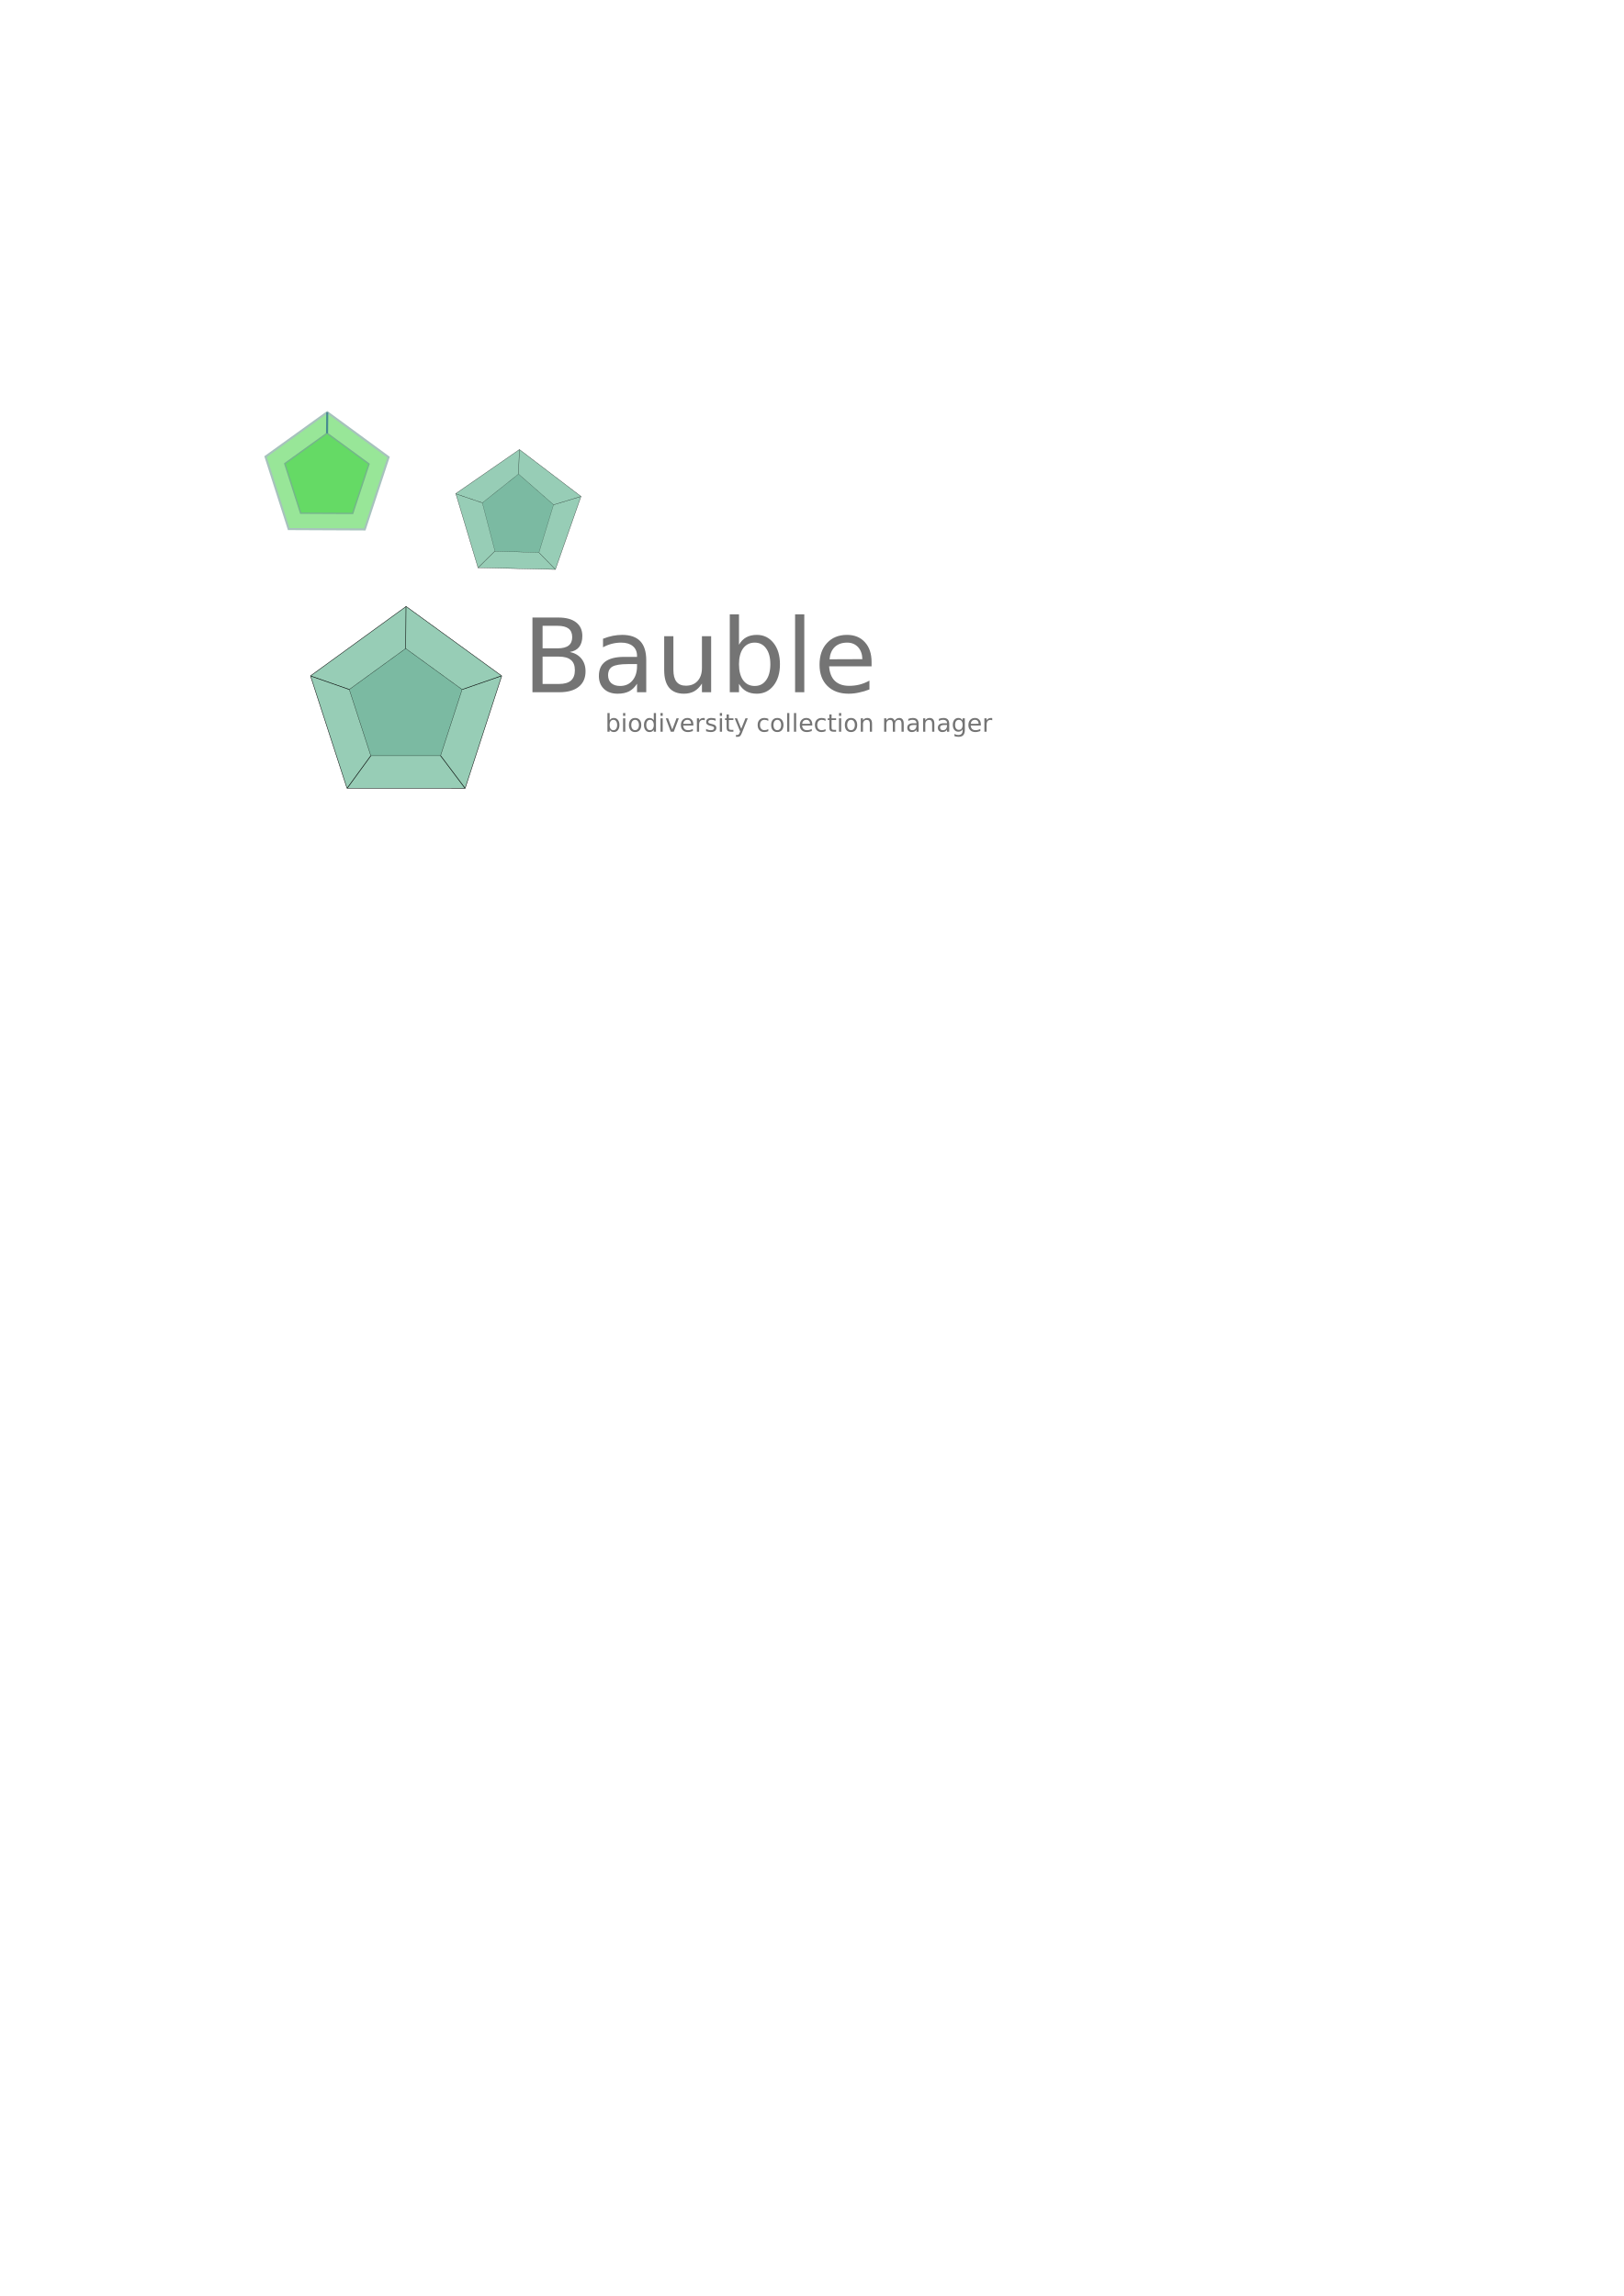
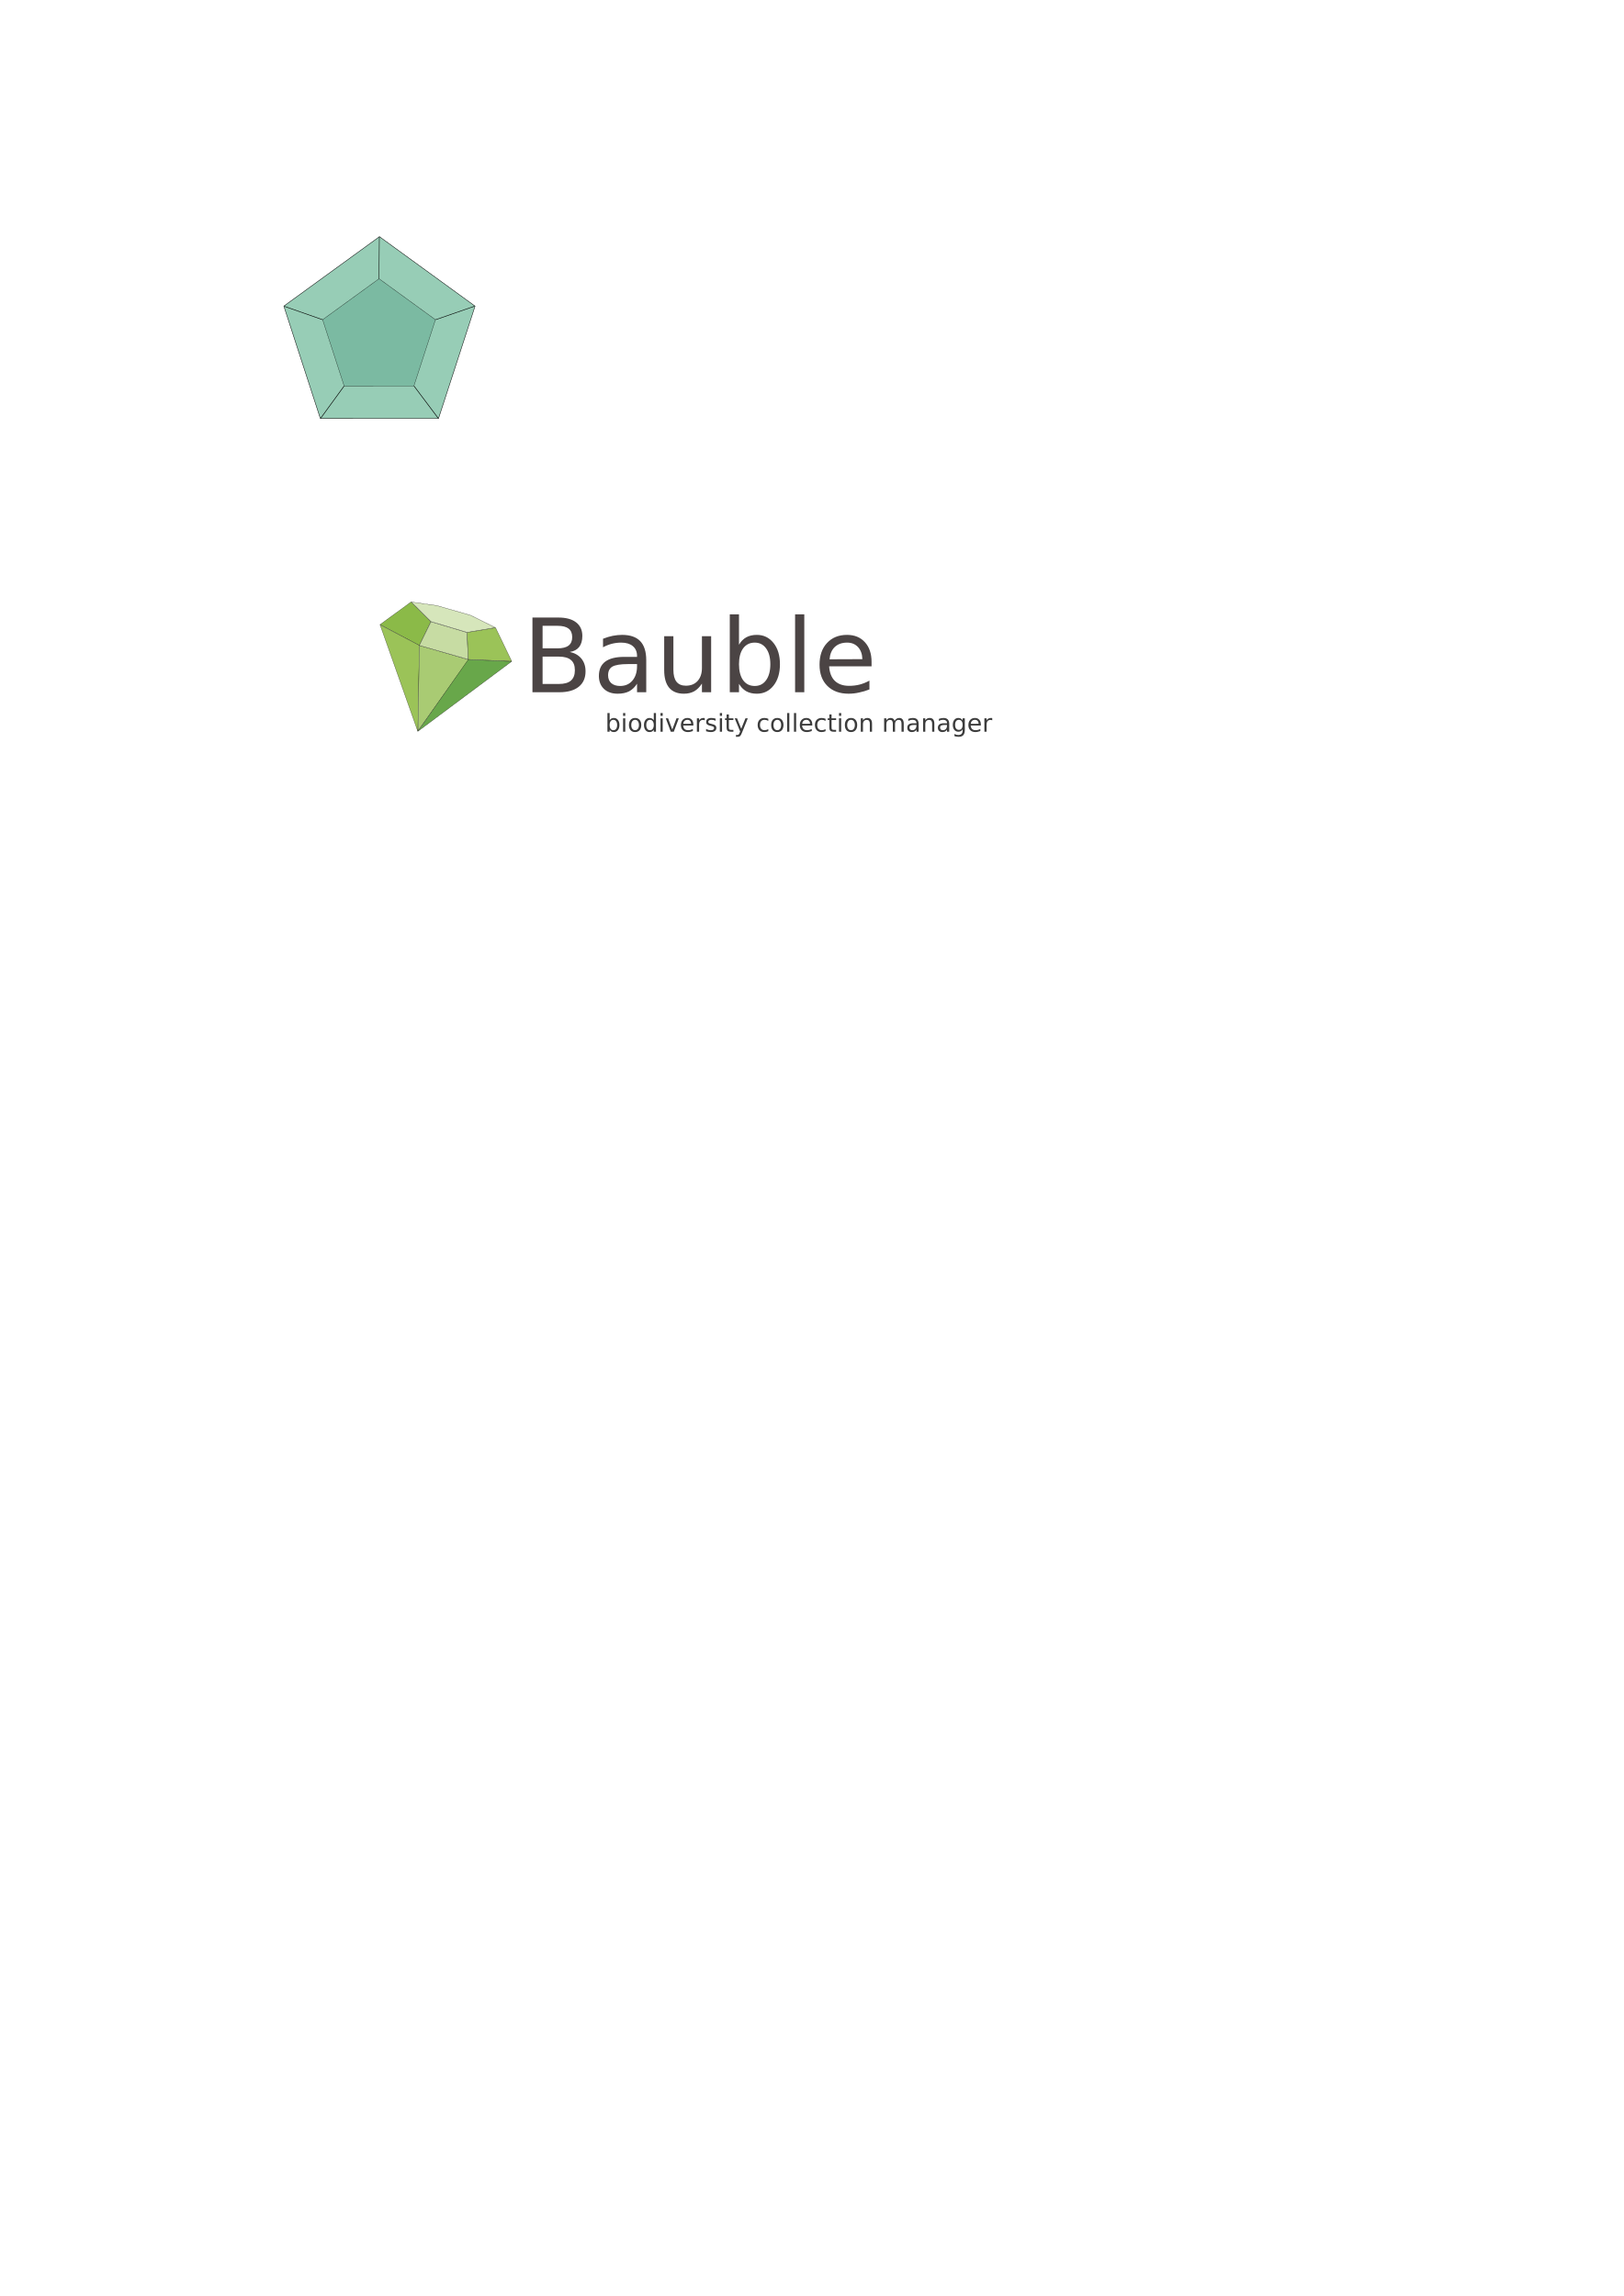
<svg xmlns="http://www.w3.org/2000/svg" width="210mm" height="297mm" id="svg1070">
  <defs id="defs3" />
  <g id="layer1">
-     <path style="fill:#19915d;fill-opacity:0.453;stroke:#000000;stroke-width:0.125;stroke-linecap:round;stroke-linejoin:round;stroke-miterlimit:4;stroke-dashoffset:0;stroke-opacity:1" id="path1063" d="M 97.721,290.952 L 59.89,290.091 L 49.019,253.845 L 80.131,232.305 L 110.231,255.239 L 97.721,290.952 z " transform="translate(173.7756,-12.54482)" />
-     <path style="fill:#7bbaa2;fill-opacity:1;stroke:#000000;stroke-width:0.125;stroke-linecap:round;stroke-linejoin:round;stroke-miterlimit:4;stroke-dashoffset:0;stroke-opacity:1" id="path1064" d="M 97.721,290.952 L 59.89,290.091 L 49.019,253.845 L 80.131,232.305 L 110.231,255.239 L 97.721,290.952 z " transform="matrix(0.568737,0,0,0.653788,207.8883,79.87386)" />
-     <path style="fill:none;fill-opacity:0.75;fill-rule:evenodd;stroke:#000000;stroke-width:0.125;stroke-linecap:butt;stroke-linejoin:miter;stroke-miterlimit:4;stroke-opacity:1" d="M 253.851,219.893 L 253.492,231.68" id="path1067" />
-     <path style="fill:none;fill-opacity:0.75;fill-rule:evenodd;stroke:#000000;stroke-width:0.125;stroke-linecap:butt;stroke-linejoin:miter;stroke-miterlimit:4;stroke-opacity:1" d="M 270.586,246.796 L 283.902,242.747" id="path1068" />
-     <path style="fill:none;fill-opacity:0.75;fill-rule:evenodd;stroke:#000000;stroke-width:0.125;stroke-linecap:butt;stroke-linejoin:miter;stroke-miterlimit:4;stroke-opacity:1" d="M 222.721,241.398 L 235.677,245.806" id="path1069" />
-     <path style="fill:none;fill-opacity:0.75;fill-rule:evenodd;stroke:#000000;stroke-width:0.125;stroke-linecap:butt;stroke-linejoin:miter;stroke-miterlimit:4;stroke-opacity:1" d="M 233.608,277.657 L 241.885,269.469" id="path1070" />
-     <path style="fill:none;fill-opacity:0.75;fill-rule:evenodd;stroke:#000000;stroke-width:0.125;stroke-linecap:butt;stroke-linejoin:miter;stroke-miterlimit:4;stroke-opacity:1" d="M 263.479,270.189 L 271.396,278.286" id="path1071" />
-     <g id="g4836">
+     <g id="g4836" transform="translate(-13.02947,-180.7839)">
      <path style="fill:#97cdb6;fill-opacity:1;stroke:#000000;stroke-width:0.125;stroke-linecap:round;stroke-linejoin:round;stroke-miterlimit:4;stroke-dashoffset:0;stroke-opacity:1" id="path1096" d="M 207.657,335.232 L 174.621,334.896 L 164.732,303.373 L 191.656,284.227 L 218.186,303.917 L 207.657,335.232 z " transform="matrix(1.748559,-1.740479e-2,1.740479e-2,1.748559,-141.5513,-197.1633)" />
      <path style="fill:#7bbaa2;fill-opacity:1;stroke:#000000;stroke-width:0.125;stroke-linecap:round;stroke-linejoin:round;stroke-miterlimit:4;stroke-dashoffset:0;stroke-opacity:1" id="path1099" d="M 207.657,335.232 L 174.621,334.896 L 164.732,303.373 L 191.656,284.227 L 218.186,303.917 L 207.657,335.232 z " transform="matrix(1.031777,-1.027009e-2,1.027009e-2,1.031777,-2.352862,25.75968)" />
      <path style="fill:none;fill-opacity:0.75;fill-rule:evenodd;stroke:#000000;stroke-width:0.242;stroke-linecap:butt;stroke-linejoin:miter;stroke-miterlimit:4;stroke-opacity:1" d="M 198.462,296.489 L 198.295,317.12" id="path1100" />
      <path style="fill:#000000;fill-opacity:1;fill-rule:evenodd;stroke:#000000;stroke-width:0.264;stroke-linecap:butt;stroke-linejoin:miter;stroke-miterlimit:4;stroke-opacity:1" d="M 245.041,330.469 L 225.944,337.096" id="path2345" />
      <path style="fill:none;fill-opacity:0.75;fill-rule:evenodd;stroke:#000000;stroke-width:0.283;stroke-linecap:butt;stroke-linejoin:miter;stroke-miterlimit:4;stroke-opacity:1" d="M 215.395,369.49 L 227.317,385.36" id="path2967" />
      <path style="fill:none;fill-opacity:0.75;fill-rule:evenodd;stroke:#000000;stroke-width:0.282;stroke-linecap:butt;stroke-linejoin:miter;stroke-miterlimit:4;stroke-opacity:1" d="M 181.243,369.513 L 169.733,385.327" id="path3590" />
      <path style="fill:none;fill-opacity:0.75;fill-rule:evenodd;stroke:#000000;stroke-width:0.267;stroke-linecap:butt;stroke-linejoin:miter;stroke-miterlimit:4;stroke-opacity:1" d="M 170.756,337.098 L 151.941,330.526" id="path4213" />
    </g>
-     <text xml:space="preserve" style="font-size:12;font-style:normal;font-variant:normal;font-weight:normal;font-stretch:normal;fill:#747474;fill-opacity:1;stroke:none;stroke-width:1pt;stroke-linecap:butt;stroke-linejoin:miter;stroke-opacity:1;font-family:Bitstream Vera Sans;text-anchor:start;writing-mode:lr" x="294.391" y="305.947" id="text4844" transform="matrix(4.173536,0,0,4.173536,-973.2687,-938.4388)">
+     <text xml:space="preserve" style="font-size:12;font-style:normal;font-variant:normal;font-weight:normal;font-stretch:normal;fill:#4b4444;fill-opacity:1;stroke:none;stroke-width:1pt;stroke-linecap:butt;stroke-linejoin:miter;stroke-opacity:1;font-family:Bitstream Vera Sans;text-anchor:start;writing-mode:lr" x="294.391" y="305.947" id="text4844" transform="matrix(4.173536,0,0,4.173536,-973.2687,-938.4388)">
      <tspan id="tspan4845" x="294.391" y="305.947">Bauble</tspan>
    </text>
-     <text xml:space="preserve" style="font-size:12;font-style:normal;font-variant:normal;font-weight:normal;font-stretch:normal;fill:#747474;fill-opacity:1;stroke:none;stroke-width:1pt;stroke-linecap:butt;stroke-linejoin:miter;stroke-opacity:1;font-family:Bitstream Vera Sans;text-anchor:start;writing-mode:lr" x="295.831" y="352.733" id="text5468" transform="translate(0,5)">
+     <text xml:space="preserve" style="font-size:12;font-style:normal;font-variant:normal;font-weight:normal;font-stretch:normal;fill:#3c3c3c;fill-opacity:1;stroke:none;stroke-width:1pt;stroke-linecap:butt;stroke-linejoin:miter;stroke-opacity:1;font-family:Bitstream Vera Sans;text-anchor:start;writing-mode:lr" x="295.831" y="352.733" id="text5468" transform="translate(0,5)">
      <tspan id="tspan5469" x="295.831" y="352.733">biodiversity collection manager</tspan>
    </text>
-     <path style="opacity:0.5;fill:#31cd32;fill-opacity:1;stroke:#4f867c;stroke-opacity:1" id="path1388" d="M 161.519,248.796 L 125.292,257.199 L 106.105,225.342 L 130.474,197.249 L 164.722,211.745 L 161.519,248.796 z " transform="matrix(0.973104,0.230368,-0.230368,0.973104,78.44455,-20.47683)" />
-     <path style="opacity:0.5;fill:#31cd32;fill-opacity:1;stroke:#4f867c;stroke-opacity:1" id="path1390" d="M 161.519,248.796 L 125.292,257.199 L 106.105,225.342 L 130.474,197.249 L 164.722,211.745 L 161.519,248.796 z " transform="matrix(0.665803,0.157619,-0.157619,0.665803,104.0797,59.89596)" />
-     <path style="fill:#73b68b;fill-opacity:1;fill-rule:evenodd;stroke:#468b90;stroke-width:1px;stroke-linecap:butt;stroke-linejoin:miter;stroke-opacity:1" d="M 159.967,201.578 L 159.866,211.859" id="path2267" />
+     <g id="g1952" transform="matrix(0.106676,-1.735408e-2,1.735408e-2,0.106676,168.6618,280.1373)">
+       <g id="g1403">
+         <path style="fill:#8bba48;fill-opacity:1;fill-rule:evenodd;stroke:#000000;stroke-width:1px;stroke-linecap:butt;stroke-linejoin:miter;stroke-opacity:1" d="M 118.96,255.731 L 273.481,177.31 L 347.509,279.58 L 279.043,377.418 L 118.96,255.731 z " id="path1365" />
+         <path style="fill:#9bc358;fill-opacity:1;fill-rule:evenodd;stroke:#000000;stroke-width:1px;stroke-linecap:butt;stroke-linejoin:miter;stroke-opacity:1" d="M 118.761,256.808 L 209.881,760.28 L 279.043,377.418 L 118.761,256.808 z " id="path1367" />
+         <path style="fill:#a9cb73;fill-opacity:1;fill-rule:evenodd;stroke:#000000;stroke-width:1px;stroke-linecap:butt;stroke-linejoin:miter;stroke-opacity:1" d="M 211.447,757.157 L 279.043,377.418 L 489.408,477.218 L 211.447,757.157 z " id="path1369" />
+         <path style="fill:#c7dca3;fill-opacity:1;fill-rule:evenodd;stroke:#000000;stroke-width:1px;stroke-linecap:butt;stroke-linejoin:miter;stroke-opacity:1" d="M 348.298,280.225 L 500.694,354.204 L 486.902,474.978 L 279.043,377.418 L 348.298,280.225 z " id="path1371" />
+         <path style="fill:#d6e6bb;fill-opacity:1;fill-rule:evenodd;stroke:#000000;stroke-width:1.002px;stroke-linecap:butt;stroke-linejoin:miter;stroke-opacity:1" d="M 274.908,177.597 L 348.437,279.176 L 501.32,353.412 L 631.075,352.746 L 530.326,280.302 L 385.705,211.922 L 274.908,177.597 z " id="path1373" />
+         <path style="fill:#9bc358;fill-opacity:1;fill-rule:evenodd;stroke:#000000;stroke-width:1px;stroke-linecap:butt;stroke-linejoin:miter;stroke-opacity:1" d="M 632.2,353.744 L 679.868,515.189 L 487.813,475.354 L 501.657,354.401 L 632.2,353.744 z " id="path1375" />
+         <path style="fill:#68a74a;fill-opacity:1;fill-rule:evenodd;stroke:#000000;stroke-width:1px;stroke-linecap:butt;stroke-linejoin:miter;stroke-opacity:1" d="M 487.107,476.168 L 679.115,516.024 L 210.117,759.93 L 487.107,476.168 z " id="path1377" />
+       </g>
+     </g>
  </g>
</svg>
